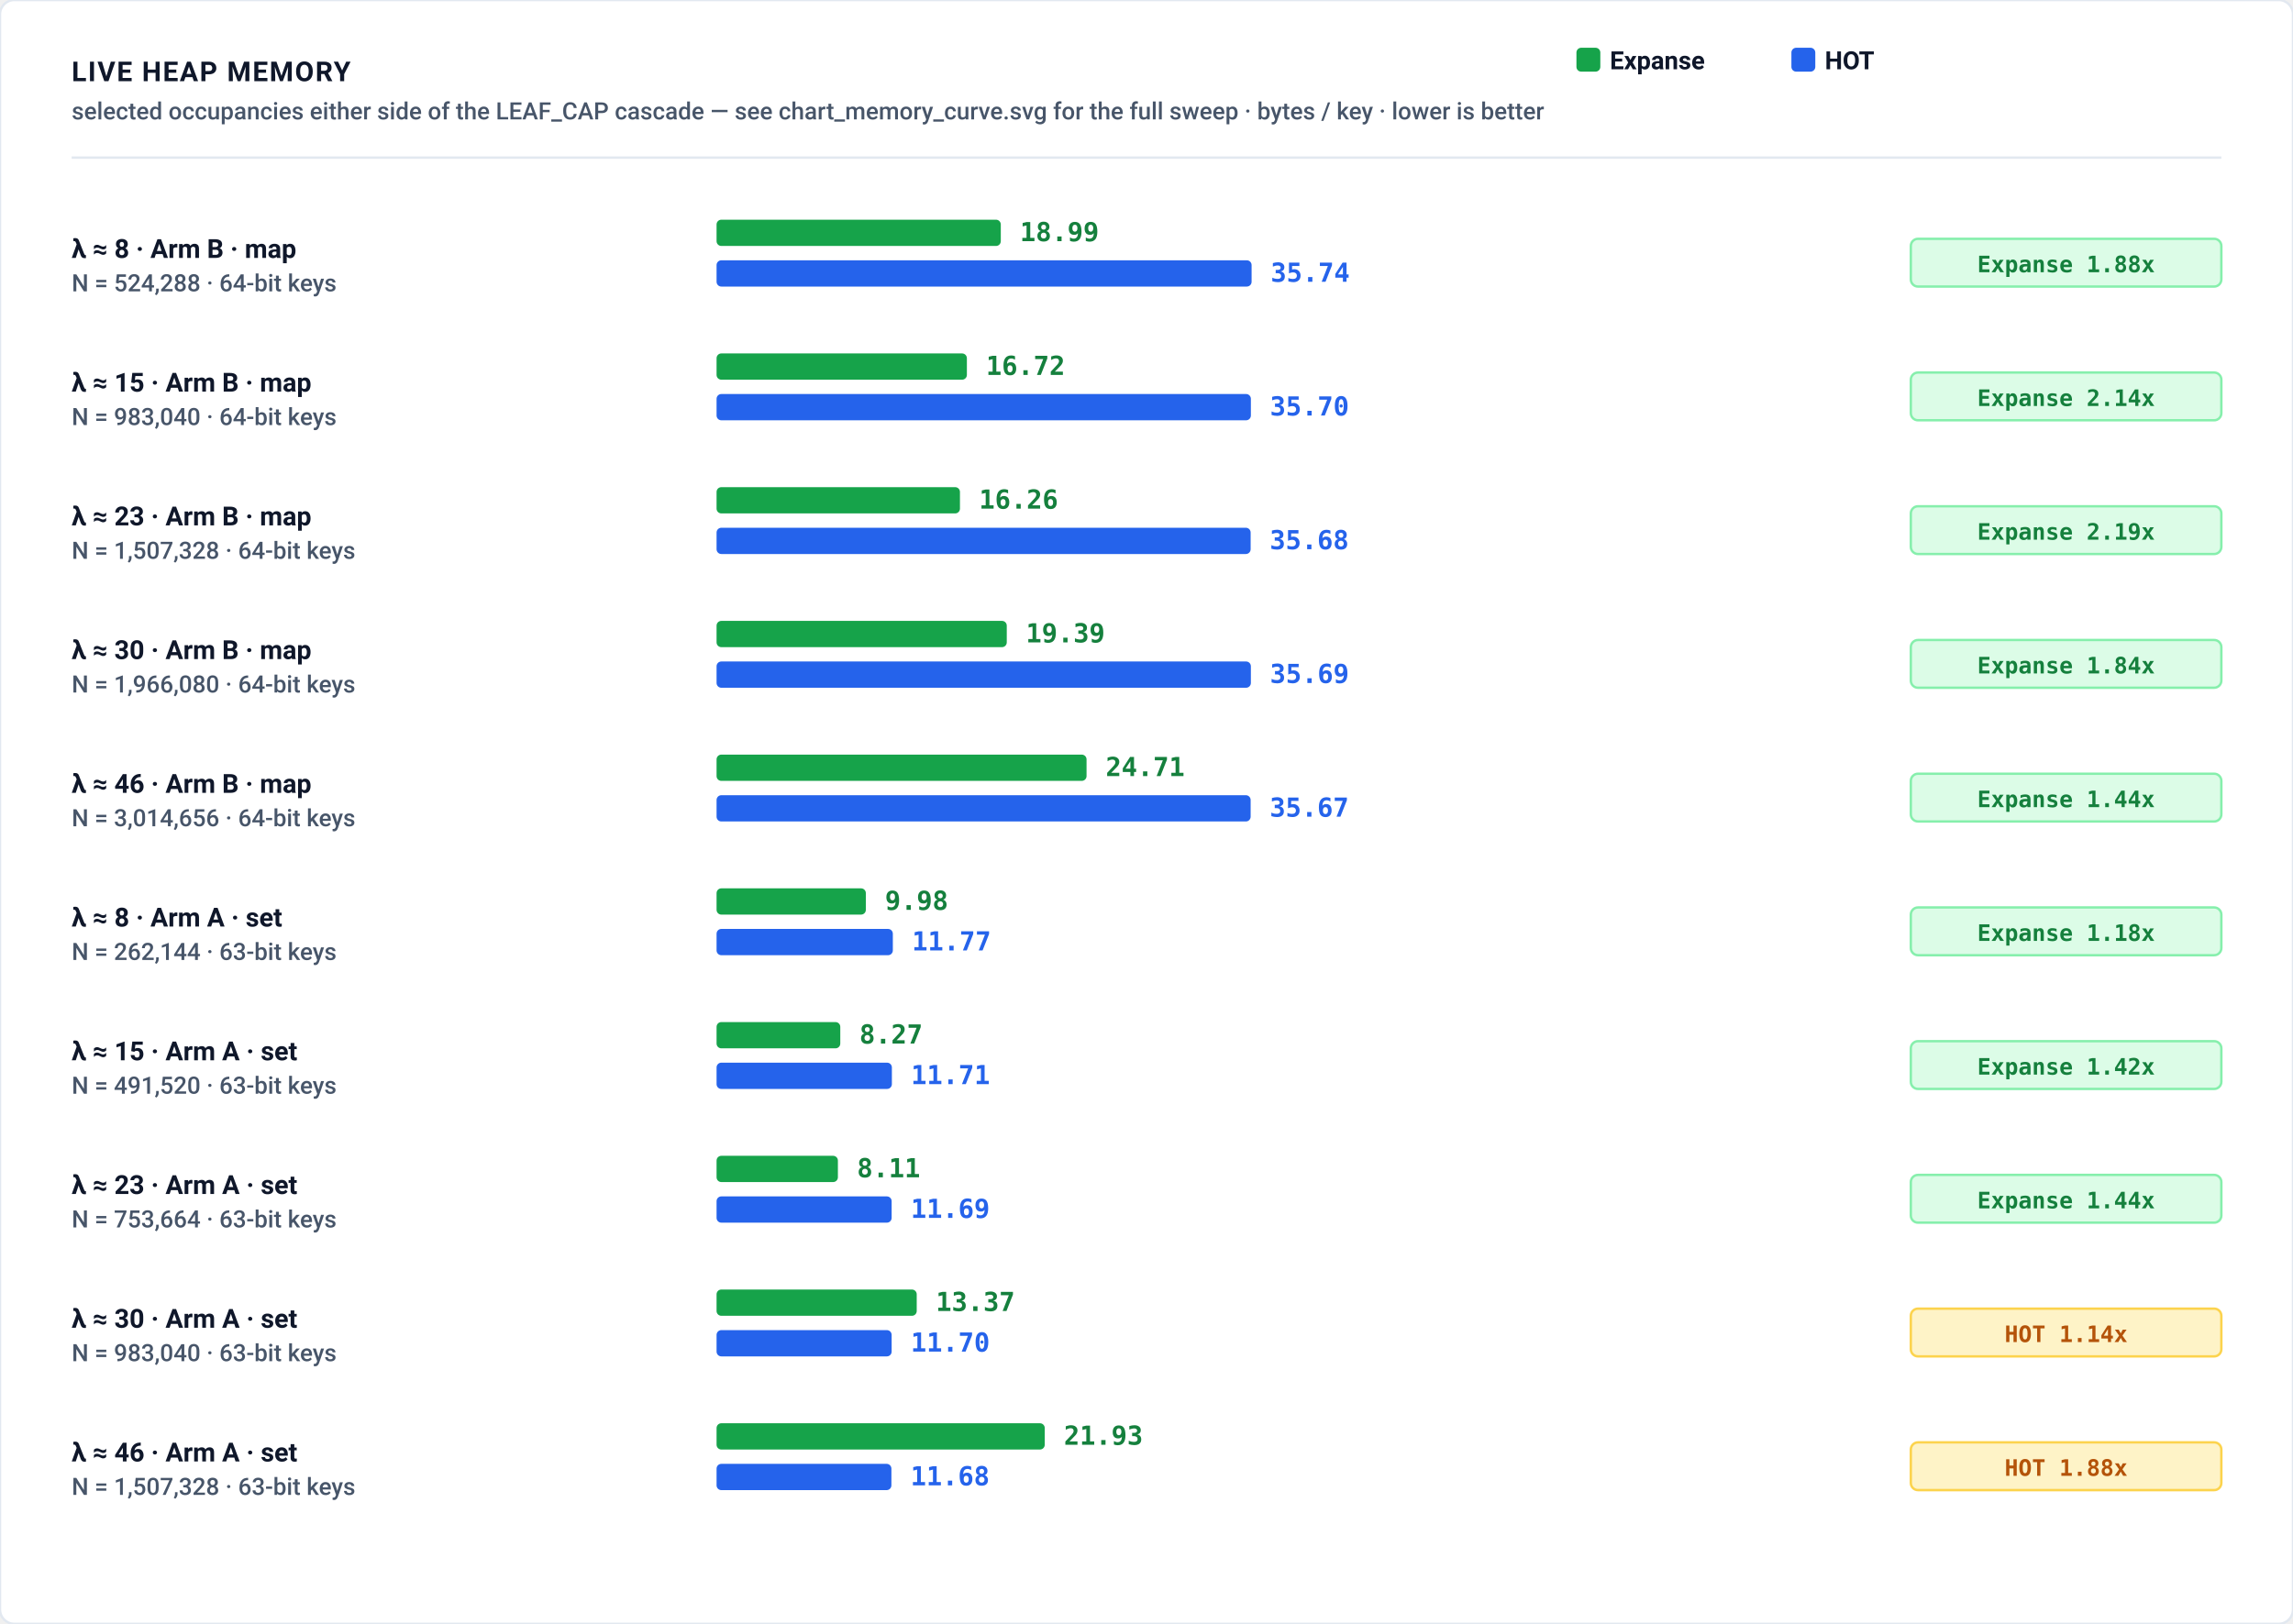
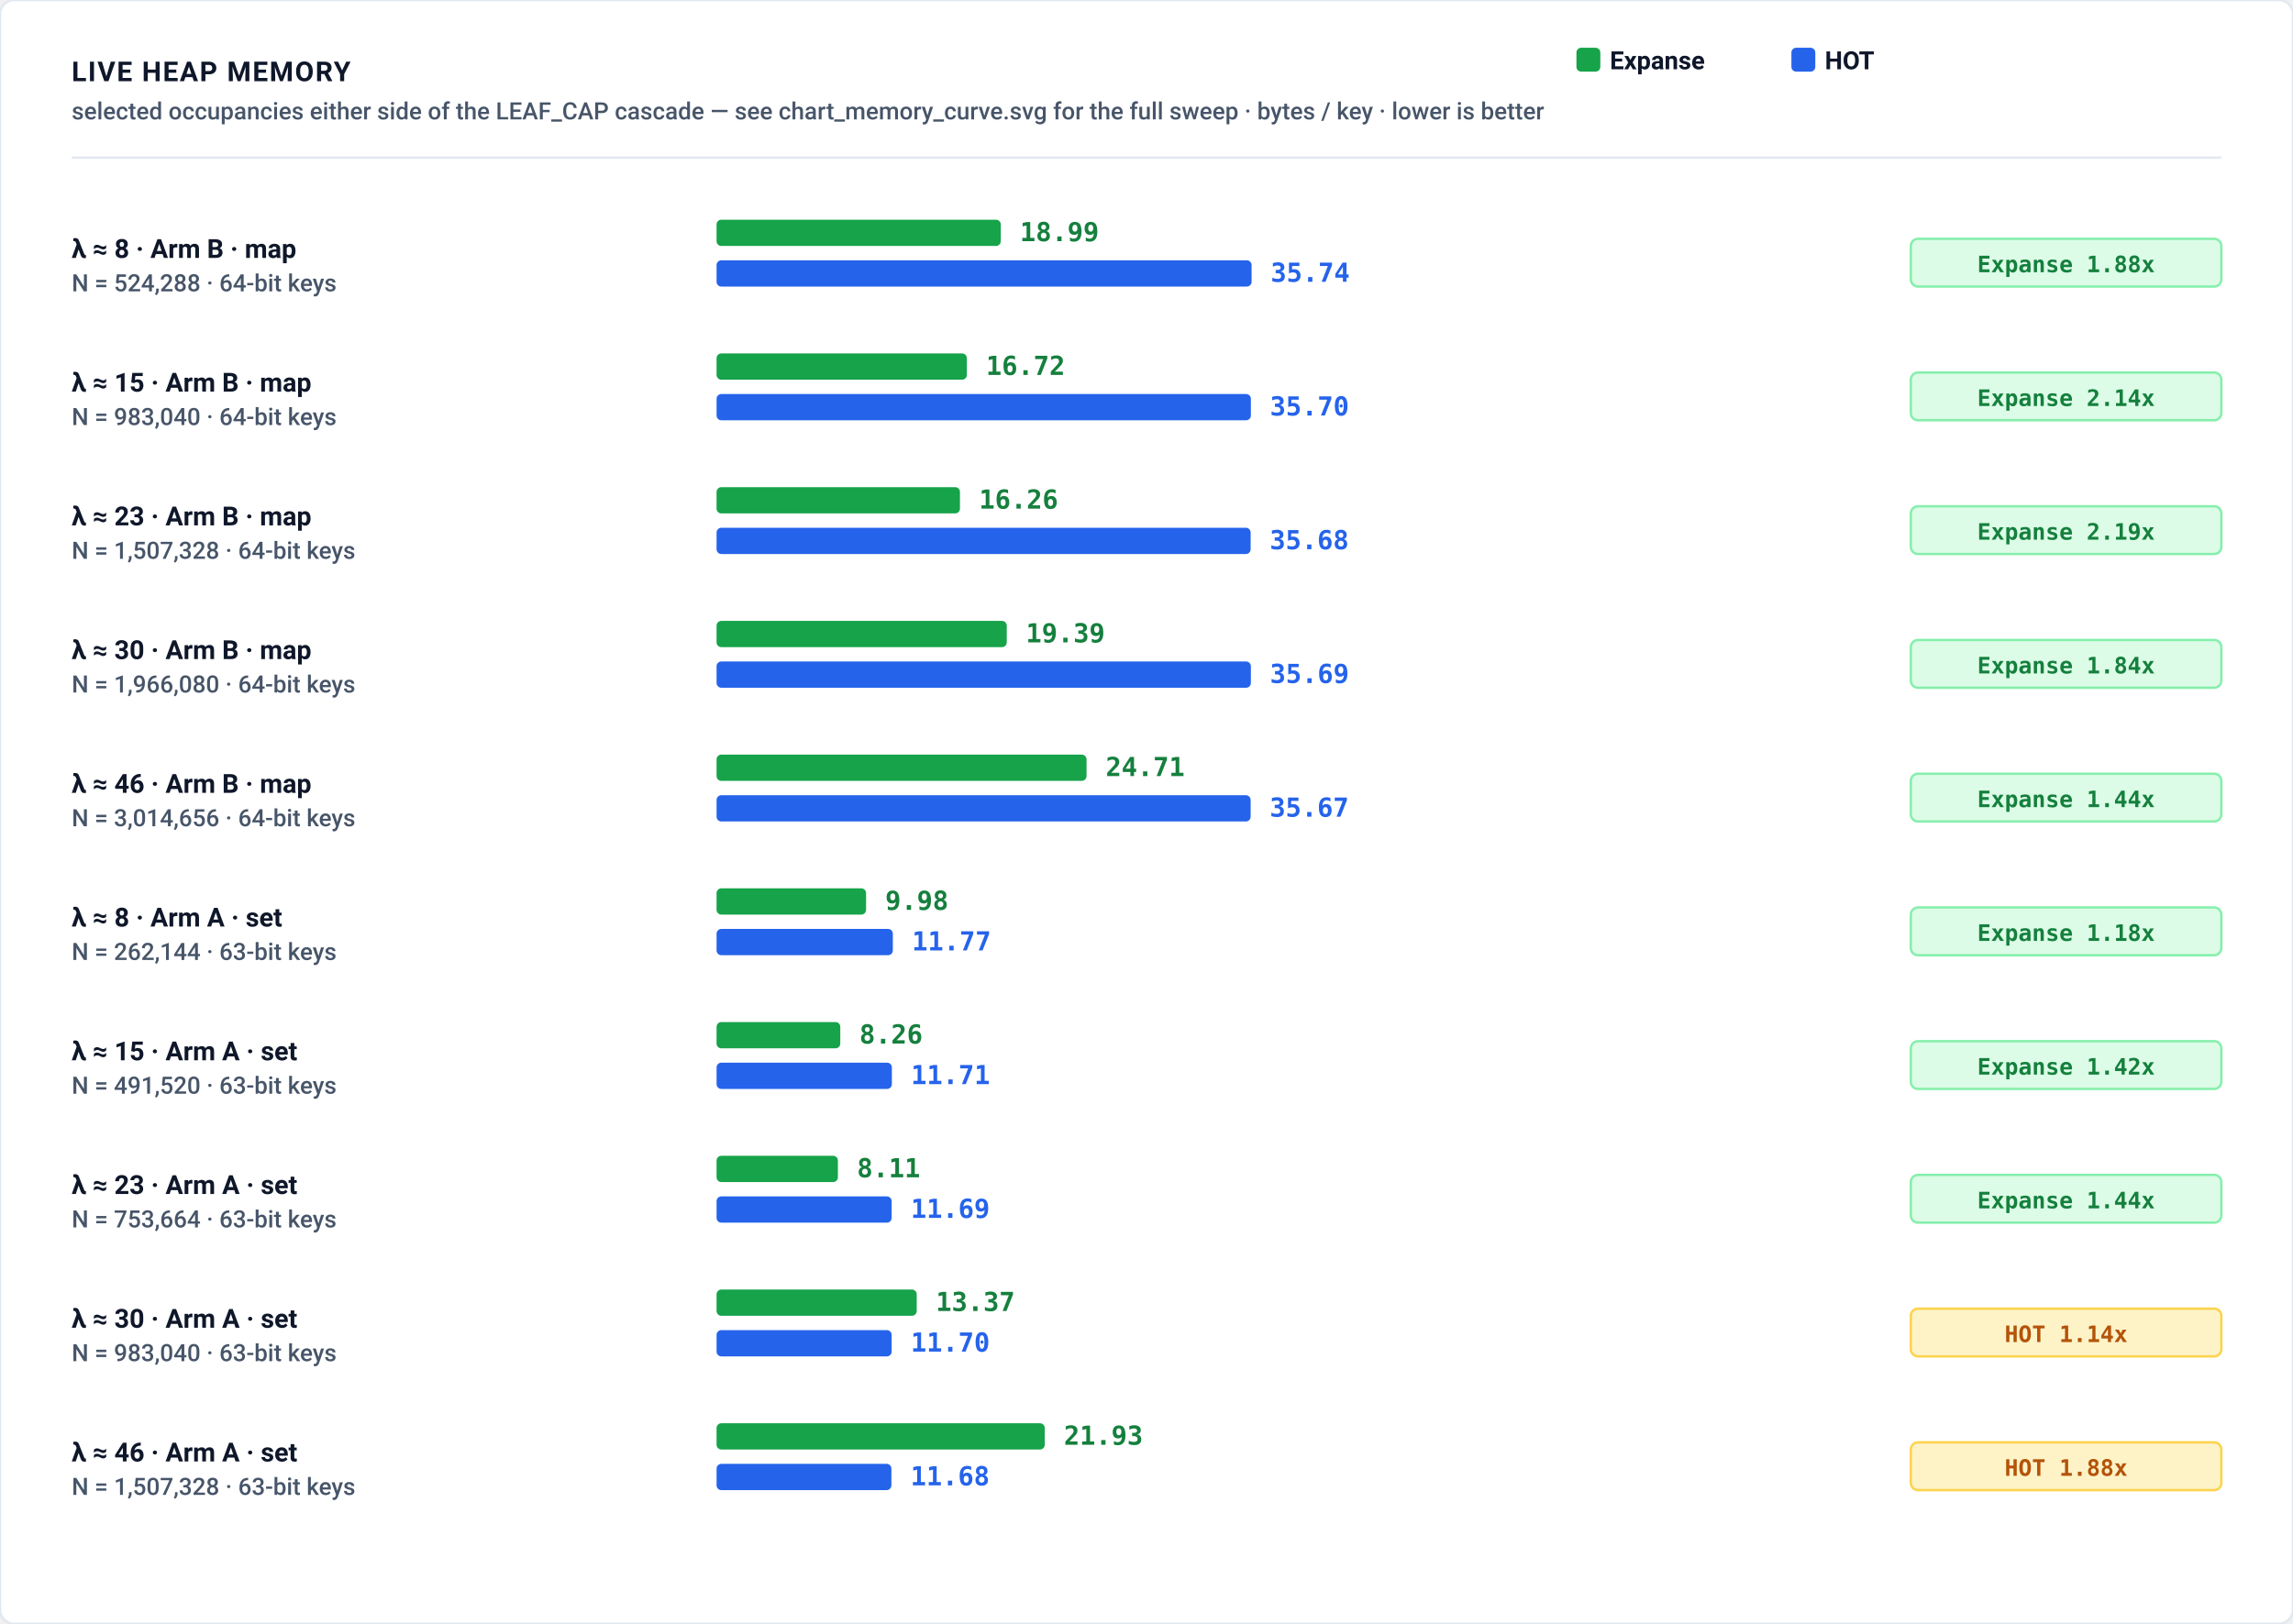
<svg xmlns="http://www.w3.org/2000/svg" role="img" viewBox="0 0 960 680" width="100%" height="100%">
  <defs>
    <style>
      .bg { fill: #ffffff; }
      .border { stroke: #e2e8f0; stroke-width: 1px; fill: none; }
      .grid { stroke: #f1f5f9; stroke-width: 1px; stroke-dasharray: 2,3; }
      .axis { stroke: #cbd5e1; stroke-width: 1.5px; }
      .divider { stroke: #e2e8f0; stroke-width: 1px; }

      .t-title { font-family: -apple-system, BlinkMacSystemFont, "Segoe UI", Roboto, Helvetica, Arial, sans-serif; font-size: 11.5px; font-weight: 700; letter-spacing: 0.6px; fill: #0f172a; text-transform: uppercase; }
      .t-sub { font-family: -apple-system, BlinkMacSystemFont, "Segoe UI", Roboto, Helvetica, Arial, sans-serif; font-size: 10px; font-weight: 500; fill: #475569; }
      .t-unit { font-family: ui-monospace, SFMono-Regular, Menlo, Monaco, Consolas, monospace; font-size: 10px; font-weight: 600; fill: #475569; }
      .t-axis-label { font-family: ui-monospace, SFMono-Regular, Menlo, Monaco, Consolas, monospace; font-size: 9.5px; font-weight: 500; fill: #64748b; }
      .t-bar-label { font-family: -apple-system, BlinkMacSystemFont, "Segoe UI", Roboto, Helvetica, Arial, sans-serif; font-size: 11px; font-weight: 700; fill: #0f172a; }
      .t-legend { font-family: -apple-system, BlinkMacSystemFont, "Segoe UI", Roboto, Helvetica, Arial, sans-serif; font-size: 10.5px; font-weight: 600; fill: #0f172a; }

      .t-val-accent { font-family: ui-monospace, SFMono-Regular, Menlo, Monaco, Consolas, monospace; font-size: 11px; font-weight: 700; fill: #15803d; }
      .t-val-blue { font-family: ui-monospace, SFMono-Regular, Menlo, Monaco, Consolas, monospace; font-size: 11px; font-weight: 600; fill: #2563eb; }
      .t-note { font-family: -apple-system, BlinkMacSystemFont, "Segoe UI", Roboto, Helvetica, Arial, sans-serif; font-size: 9.5px; font-weight: 500; fill: #64748b; }

      .b-expanse { fill: #16a34a; }
      .b-art { fill: #2563eb; }
      .b-hot { fill: #2563eb; }
      .b-btree { fill: #d97706; }
      .b-hashmap { fill: #7c3aed; }

      .badge-win { fill: #dcfce7; stroke: #86efac; stroke-width: 1px; }
      .badge-win-text { font-family: ui-monospace, SFMono-Regular, Menlo, Monaco, Consolas, monospace; font-size: 9.5px; font-weight: 700; fill: #15803d; text-anchor: middle; }
      .badge-loss { fill: #fef3c7; stroke: #fcd34d; stroke-width: 1px; }
      .badge-loss-text { font-family: ui-monospace, SFMono-Regular, Menlo, Monaco, Consolas, monospace; font-size: 9.5px; font-weight: 700; fill: #b45309; text-anchor: middle; }

      @media (prefers-color-scheme: dark) {
        .bg { fill: #0d1117; }
        .border { stroke: #30363d; }
        .grid { stroke: #21262d; }
        .axis { stroke: #484f58; }
        .divider { stroke: #21262d; }
        .t-title { fill: #f0f6fc; }
        .t-sub { fill: #94a3b8; }
        .t-unit { fill: #94a3b8; }
        .t-axis-label { fill: #94a3b8; }
        .t-bar-label { fill: #f8fafc; }
        .t-legend { fill: #f8fafc; }
        .t-val-accent { fill: #4ade80; }
        .t-val-blue { fill: #38bdf8; }
        .t-note { fill: #94a3b8; }
        .b-expanse { fill: #22c55e; }
        .b-art { fill: #3b82f6; }
        .b-hot { fill: #3b82f6; }
        .b-btree { fill: #f59e0b; }
        .b-hashmap { fill: #a855f7; }
        .badge-win { fill: #052e16; stroke: #166534; }
        .badge-win-text { fill: #4ade80; }
        .badge-loss { fill: #451a03; stroke: #92400e; }
        .badge-loss-text { fill: #fbbf24; }
      }

      :root[data-theme="dark"] .bg, [data-theme="dark"] .bg { fill: #0d1117; }
      :root[data-theme="dark"] .border, [data-theme="dark"] .border { stroke: #30363d; }
      :root[data-theme="dark"] .grid, [data-theme="dark"] .grid { stroke: #21262d; }
      :root[data-theme="dark"] .axis, [data-theme="dark"] .axis { stroke: #484f58; }
      :root[data-theme="dark"] .divider, [data-theme="dark"] .divider { stroke: #21262d; }
      :root[data-theme="dark"] .t-title, [data-theme="dark"] .t-title { fill: #f0f6fc; }
      :root[data-theme="dark"] .t-sub, [data-theme="dark"] .t-sub { fill: #94a3b8; }
      :root[data-theme="dark"] .t-unit, [data-theme="dark"] .t-unit { fill: #94a3b8; }
      :root[data-theme="dark"] .t-axis-label, [data-theme="dark"] .t-axis-label { fill: #94a3b8; }
      :root[data-theme="dark"] .t-bar-label, [data-theme="dark"] .t-bar-label { fill: #f8fafc; }
      :root[data-theme="dark"] .t-legend, [data-theme="dark"] .t-legend { fill: #f8fafc; }
      :root[data-theme="dark"] .t-val-accent, [data-theme="dark"] .t-val-accent { fill: #4ade80; }
      :root[data-theme="dark"] .t-val-blue, [data-theme="dark"] .t-val-blue { fill: #38bdf8; }
      :root[data-theme="dark"] .t-note, [data-theme="dark"] .t-note { fill: #94a3b8; }
      :root[data-theme="dark"] .b-expanse, [data-theme="dark"] .b-expanse { fill: #22c55e; }
      :root[data-theme="dark"] .b-art, [data-theme="dark"] .b-art { fill: #3b82f6; }
      :root[data-theme="dark"] .b-hot, [data-theme="dark"] .b-hot { fill: #3b82f6; }
      :root[data-theme="dark"] .b-btree, [data-theme="dark"] .b-btree { fill: #f59e0b; }
      :root[data-theme="dark"] .b-hashmap, [data-theme="dark"] .b-hashmap { fill: #a855f7; }
      :root[data-theme="dark"] .badge-win, [data-theme="dark"] .badge-win { fill: #052e16; stroke: #166534; }
      :root[data-theme="dark"] .badge-win-text, [data-theme="dark"] .badge-win-text { fill: #4ade80; }
      :root[data-theme="dark"] .badge-loss, [data-theme="dark"] .badge-loss { fill: #451a03; stroke: #92400e; }
      :root[data-theme="dark"] .badge-loss-text, [data-theme="dark"] .badge-loss-text { fill: #fbbf24; }
    </style>
  </defs>
  <rect width="100%" height="100%" class="bg" rx="6" />
  <rect width="100%" height="100%" class="border" rx="6" />
  <text x="30" y="34" class="t-title">LIVE HEAP MEMORY</text>
  <text x="30" y="50" class="t-sub">selected occupancies either side of the LEAF_CAP cascade — see chart_memory_curve.svg for the full sweep · bytes / key · lower is better</text>
  <g transform="translate(660, 20)">
    <rect x="0" y="0" width="10" height="10" rx="2" class="b-expanse" />
    <text x="14" y="9" class="t-legend">Expanse</text>
    <rect x="90" y="0" width="10" height="10" rx="2" class="b-hot" />
    <text x="104" y="9" class="t-legend">HOT</text>
  </g>
  <line x1="30" y1="66" x2="930" y2="66" class="divider" />
  <text x="30" y="108" class="t-bar-label">λ ≈ 8 · Arm B · map</text>
  <text x="30" y="122" class="t-sub">N = 524,288 · 64-bit keys</text>
  <rect x="300" y="92" width="119.0" height="11" rx="2" class="b-expanse" />
  <text x="427.0" y="101" class="t-val-accent">18.99</text>
  <rect x="300" y="109" width="224.0" height="11" rx="2" class="b-hot" />
  <text x="532.0" y="118" class="t-val-blue">35.74</text>
  <rect x="800" y="100" width="130" height="20" rx="3" class="badge-win" />
  <text x="865" y="114" class="badge-win-text">Expanse 1.88x</text>
  <text x="30" y="164" class="t-bar-label">λ ≈ 15 · Arm B · map</text>
  <text x="30" y="178" class="t-sub">N = 983,040 · 64-bit keys</text>
  <rect x="300" y="148" width="104.8" height="11" rx="2" class="b-expanse" />
  <text x="412.8" y="157" class="t-val-accent">16.72</text>
  <rect x="300" y="165" width="223.7" height="11" rx="2" class="b-hot" />
  <text x="531.7" y="174" class="t-val-blue">35.70</text>
  <rect x="800" y="156" width="130" height="20" rx="3" class="badge-win" />
  <text x="865" y="170" class="badge-win-text">Expanse 2.14x</text>
  <text x="30" y="220" class="t-bar-label">λ ≈ 23 · Arm B · map</text>
  <text x="30" y="234" class="t-sub">N = 1,507,328 · 64-bit keys</text>
  <rect x="300" y="204" width="101.9" height="11" rx="2" class="b-expanse" />
  <text x="409.9" y="213" class="t-val-accent">16.26</text>
  <rect x="300" y="221" width="223.6" height="11" rx="2" class="b-hot" />
  <text x="531.6" y="230" class="t-val-blue">35.68</text>
  <rect x="800" y="212" width="130" height="20" rx="3" class="badge-win" />
  <text x="865" y="226" class="badge-win-text">Expanse 2.19x</text>
  <text x="30" y="276" class="t-bar-label">λ ≈ 30 · Arm B · map</text>
  <text x="30" y="290" class="t-sub">N = 1,966,080 · 64-bit keys</text>
  <rect x="300" y="260" width="121.5" height="11" rx="2" class="b-expanse" />
  <text x="429.5" y="269" class="t-val-accent">19.39</text>
  <rect x="300" y="277" width="223.7" height="11" rx="2" class="b-hot" />
  <text x="531.7" y="286" class="t-val-blue">35.69</text>
  <rect x="800" y="268" width="130" height="20" rx="3" class="badge-win" />
  <text x="865" y="282" class="badge-win-text">Expanse 1.84x</text>
  <text x="30" y="332" class="t-bar-label">λ ≈ 46 · Arm B · map</text>
  <text x="30" y="346" class="t-sub">N = 3,014,656 · 64-bit keys</text>
  <rect x="300" y="316" width="154.9" height="11" rx="2" class="b-expanse" />
  <text x="462.9" y="325" class="t-val-accent">24.71</text>
  <rect x="300" y="333" width="223.6" height="11" rx="2" class="b-hot" />
  <text x="531.6" y="342" class="t-val-blue">35.67</text>
  <rect x="800" y="324" width="130" height="20" rx="3" class="badge-win" />
  <text x="865" y="338" class="badge-win-text">Expanse 1.44x</text>
  <text x="30" y="388" class="t-bar-label">λ ≈ 8 · Arm A · set</text>
  <text x="30" y="402" class="t-sub">N = 262,144 · 63-bit keys</text>
-   <rect x="300" y="372" width="62.5" height="11" rx="2" class="b-expanse" />
-   <text x="370.5" y="381" class="t-val-accent">9.98</text>
+   <rect x="300" y="372" width="62.6" height="11" rx="2" class="b-expanse" />
+   <text x="370.6" y="381" class="t-val-accent">9.98</text>
  <rect x="300" y="389" width="73.8" height="11" rx="2" class="b-hot" />
  <text x="381.8" y="398" class="t-val-blue">11.77</text>
  <rect x="800" y="380" width="130" height="20" rx="3" class="badge-win" />
  <text x="865" y="394" class="badge-win-text">Expanse 1.18x</text>
  <text x="30" y="444" class="t-bar-label">λ ≈ 15 · Arm A · set</text>
  <text x="30" y="458" class="t-sub">N = 491,520 · 63-bit keys</text>
  <rect x="300" y="428" width="51.8" height="11" rx="2" class="b-expanse" />
-   <text x="359.8" y="437" class="t-val-accent">8.27</text>
+   <text x="359.8" y="437" class="t-val-accent">8.26</text>
  <rect x="300" y="445" width="73.4" height="11" rx="2" class="b-hot" />
  <text x="381.4" y="454" class="t-val-blue">11.71</text>
  <rect x="800" y="436" width="130" height="20" rx="3" class="badge-win" />
  <text x="865" y="450" class="badge-win-text">Expanse 1.42x</text>
  <text x="30" y="500" class="t-bar-label">λ ≈ 23 · Arm A · set</text>
  <text x="30" y="514" class="t-sub">N = 753,664 · 63-bit keys</text>
  <rect x="300" y="484" width="50.8" height="11" rx="2" class="b-expanse" />
  <text x="358.8" y="493" class="t-val-accent">8.11</text>
  <rect x="300" y="501" width="73.3" height="11" rx="2" class="b-hot" />
  <text x="381.3" y="510" class="t-val-blue">11.69</text>
  <rect x="800" y="492" width="130" height="20" rx="3" class="badge-win" />
  <text x="865" y="506" class="badge-win-text">Expanse 1.44x</text>
  <text x="30" y="556" class="t-bar-label">λ ≈ 30 · Arm A · set</text>
  <text x="30" y="570" class="t-sub">N = 983,040 · 63-bit keys</text>
  <rect x="300" y="540" width="83.8" height="11" rx="2" class="b-expanse" />
  <text x="391.8" y="549" class="t-val-accent">13.37</text>
  <rect x="300" y="557" width="73.3" height="11" rx="2" class="b-hot" />
  <text x="381.3" y="566" class="t-val-blue">11.70</text>
  <rect x="800" y="548" width="130" height="20" rx="3" class="badge-loss" />
  <text x="865" y="562" class="badge-loss-text">HOT 1.14x</text>
  <text x="30" y="612" class="t-bar-label">λ ≈ 46 · Arm A · set</text>
  <text x="30" y="626" class="t-sub">N = 1,507,328 · 63-bit keys</text>
  <rect x="300" y="596" width="137.4" height="11" rx="2" class="b-expanse" />
  <text x="445.4" y="605" class="t-val-accent">21.93</text>
  <rect x="300" y="613" width="73.2" height="11" rx="2" class="b-hot" />
  <text x="381.2" y="622" class="t-val-blue">11.68</text>
  <rect x="800" y="604" width="130" height="20" rx="3" class="badge-loss" />
  <text x="865" y="618" class="badge-loss-text">HOT 1.88x</text>
</svg>
